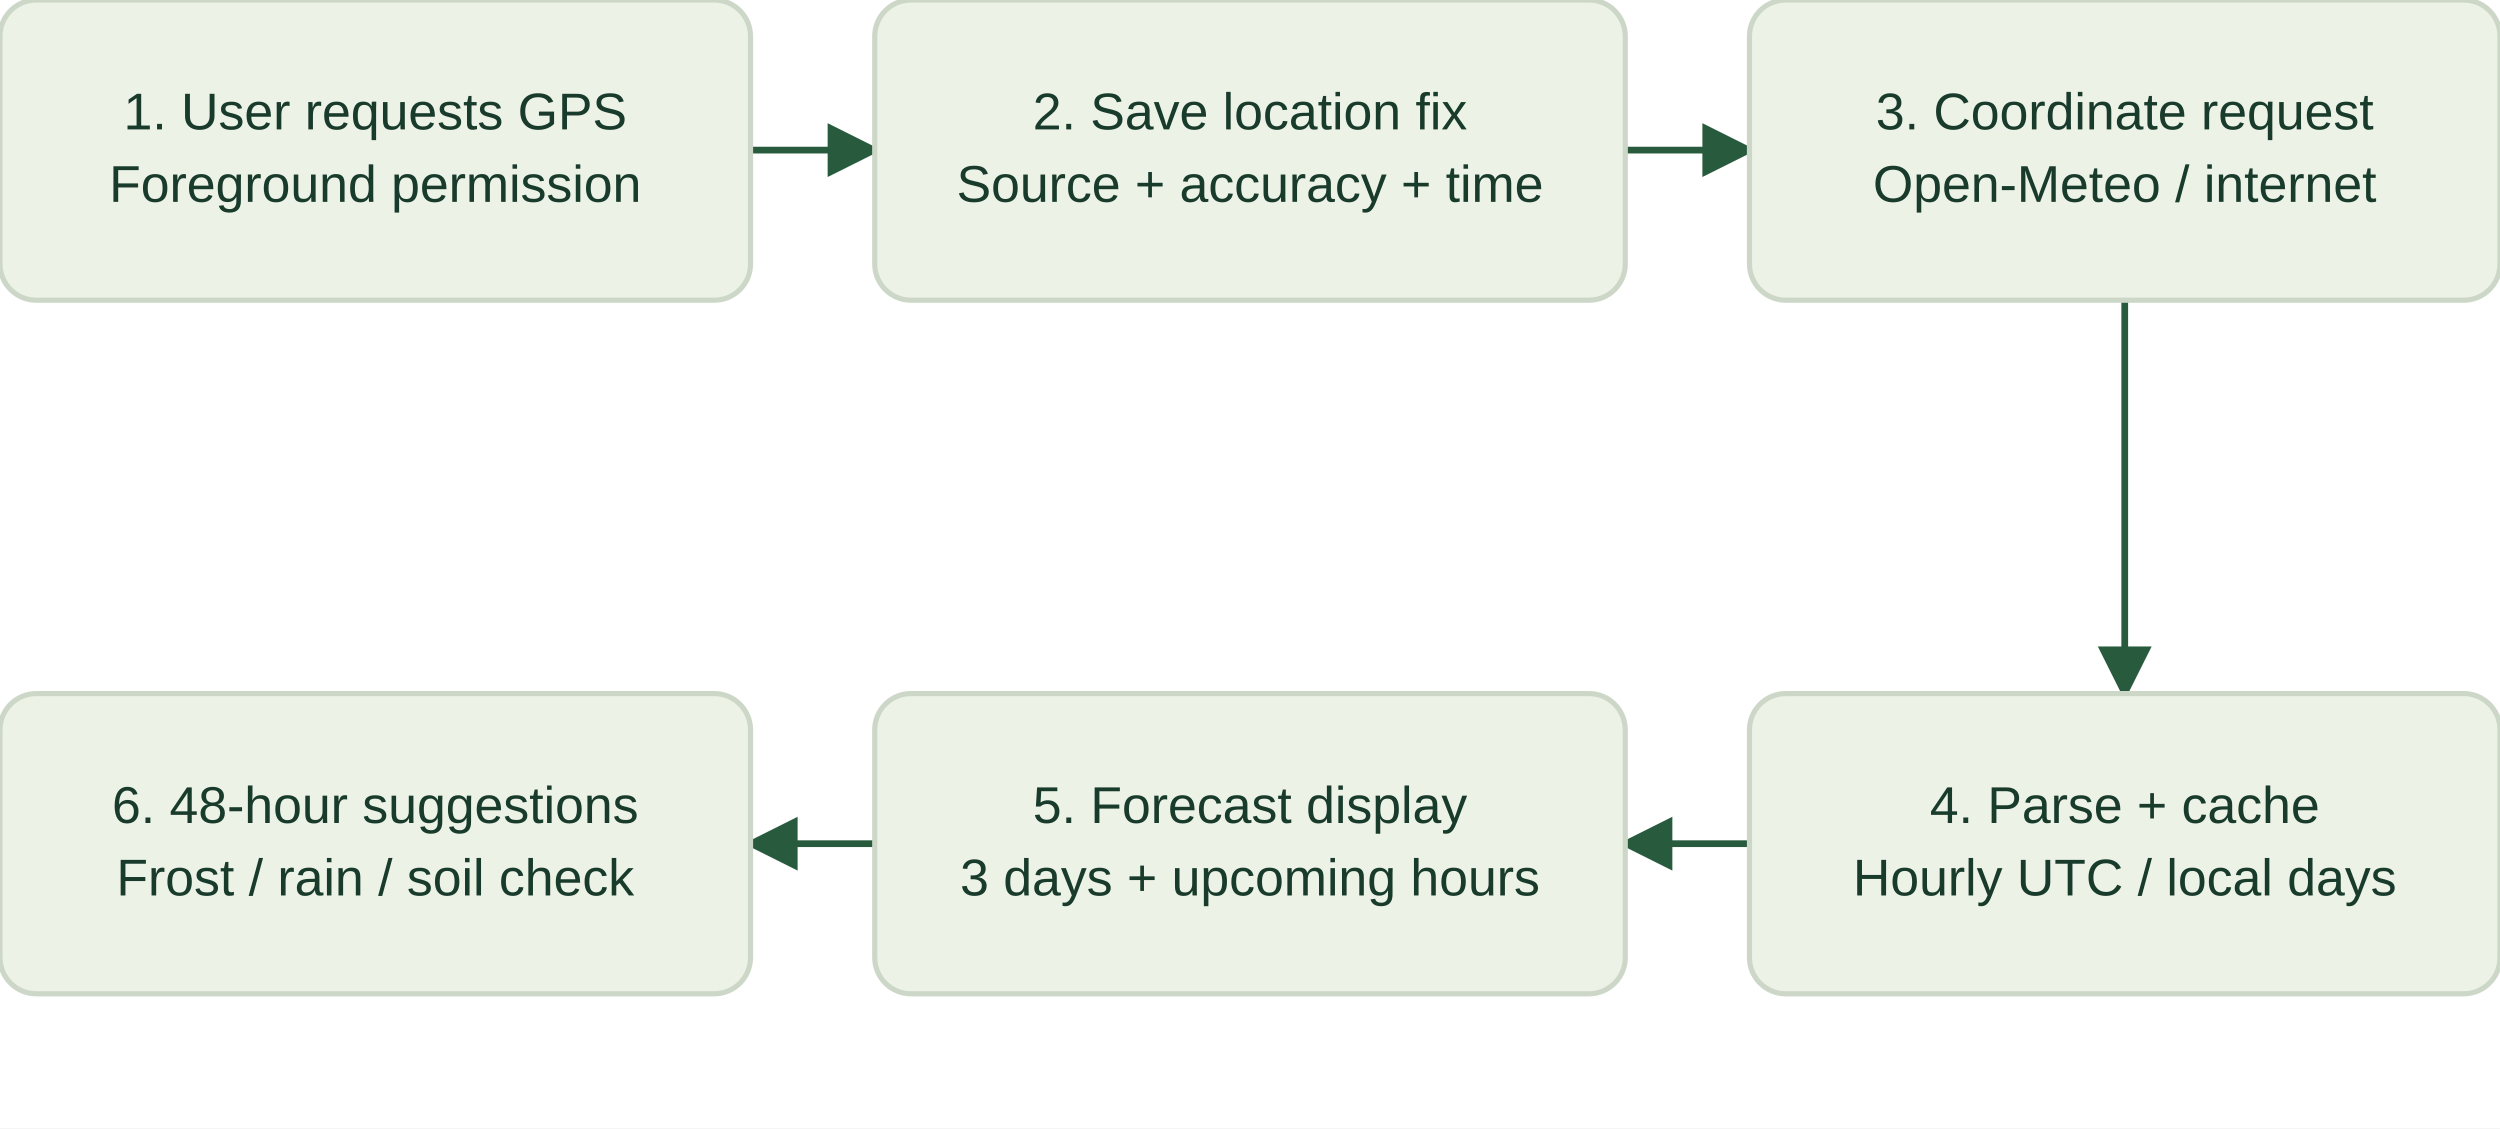
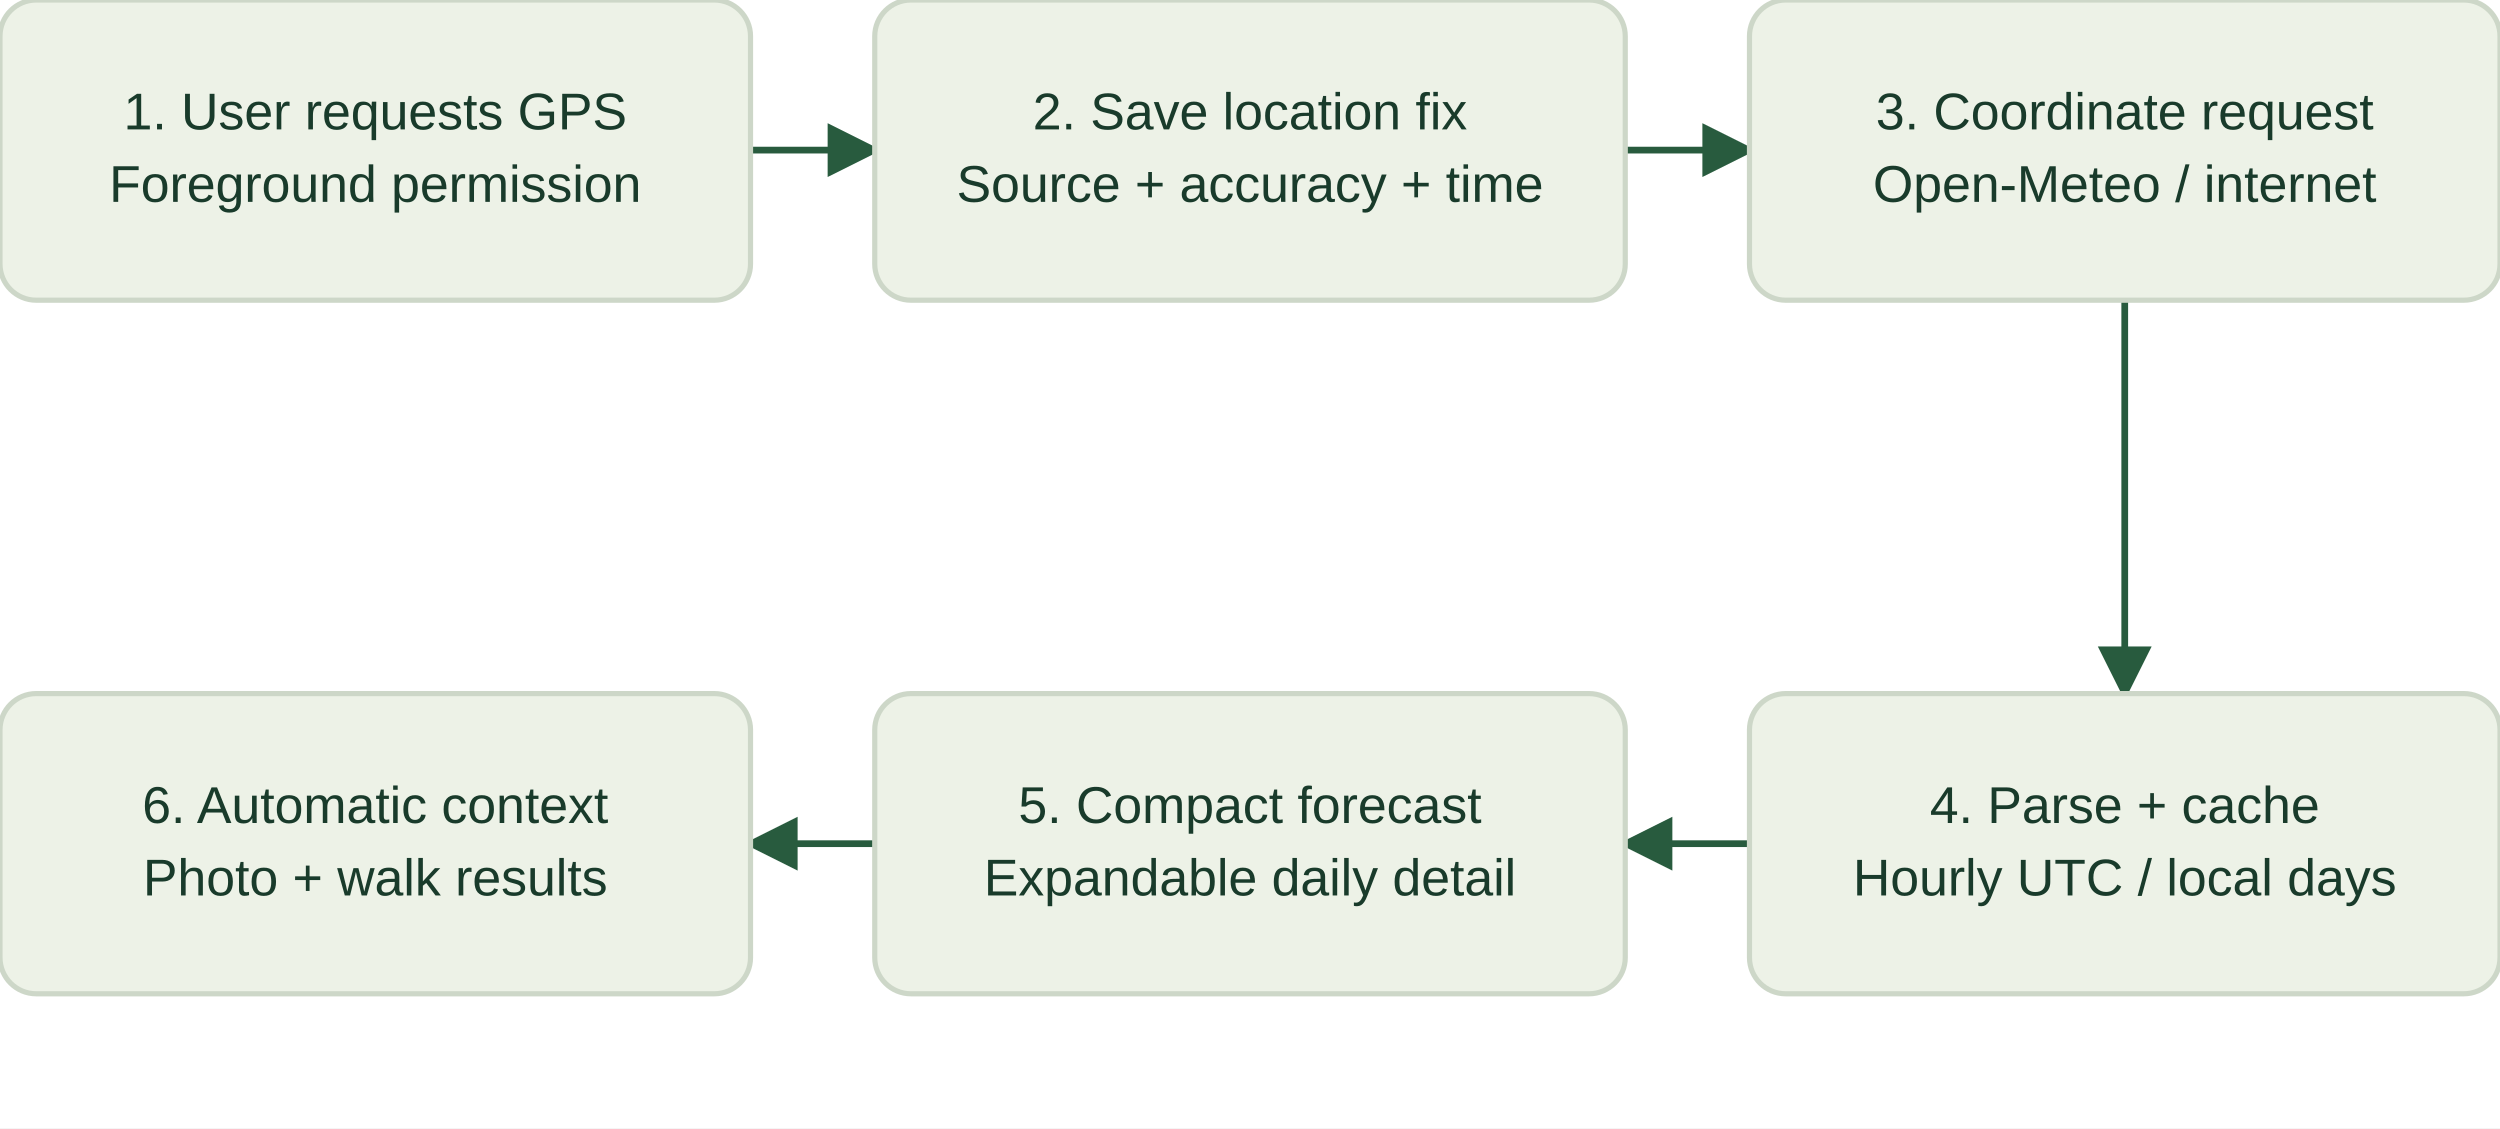
<svg xmlns="http://www.w3.org/2000/svg" viewBox="0 0 483 218" role="img" aria-label="weather architecture diagram">
  <rect width="483" height="218" fill="white" />
  <defs>
    <marker id="arrow" markerWidth="8" markerHeight="8" refX="7" refY="4" orient="auto">
      <path d="M0,0 L8,4 L0,8" fill="#285B3E" />
    </marker>
  </defs>
  <line x1="145" y1="29.0" x2="169" y2="29.0" stroke="#285B3E" stroke-width="1.3" marker-end="url(#arrow)" />
  <line x1="314" y1="29.0" x2="338" y2="29.0" stroke="#285B3E" stroke-width="1.3" marker-end="url(#arrow)" />
  <line x1="410.5" y1="58" x2="410.5" y2="134" stroke="#285B3E" stroke-width="1.3" marker-end="url(#arrow)" />
  <line x1="338" y1="163.0" x2="314" y2="163.0" stroke="#285B3E" stroke-width="1.3" marker-end="url(#arrow)" />
  <line x1="169" y1="163.0" x2="145" y2="163.0" stroke="#285B3E" stroke-width="1.3" marker-end="url(#arrow)" />
  <rect x="0" y="0" width="145" height="58" rx="7" fill="#EDF2E7" stroke="#CDD7C8" />
  <text x="72.5" y="25.0" text-anchor="middle" font-family="Arial,sans-serif" font-size="10" fill="#193B2B">1. User requests GPS</text>
  <text x="72.5" y="39.0" text-anchor="middle" font-family="Arial,sans-serif" font-size="10" fill="#193B2B">Foreground permission</text>
  <rect x="169" y="0" width="145" height="58" rx="7" fill="#EDF2E7" stroke="#CDD7C8" />
  <text x="241.5" y="25.0" text-anchor="middle" font-family="Arial,sans-serif" font-size="10" fill="#193B2B">2. Save location fix</text>
  <text x="241.5" y="39.0" text-anchor="middle" font-family="Arial,sans-serif" font-size="10" fill="#193B2B">Source + accuracy + time</text>
  <rect x="338" y="0" width="145" height="58" rx="7" fill="#EDF2E7" stroke="#CDD7C8" />
  <text x="410.5" y="25.0" text-anchor="middle" font-family="Arial,sans-serif" font-size="10" fill="#193B2B">3. Coordinate request</text>
  <text x="410.5" y="39.0" text-anchor="middle" font-family="Arial,sans-serif" font-size="10" fill="#193B2B">Open-Meteo / internet</text>
  <rect x="338" y="134" width="145" height="58" rx="7" fill="#EDF2E7" stroke="#CDD7C8" />
  <text x="410.5" y="159.0" text-anchor="middle" font-family="Arial,sans-serif" font-size="10" fill="#193B2B">4. Parse + cache</text>
  <text x="410.5" y="173.0" text-anchor="middle" font-family="Arial,sans-serif" font-size="10" fill="#193B2B">Hourly UTC / local days</text>
  <rect x="169" y="134" width="145" height="58" rx="7" fill="#EDF2E7" stroke="#CDD7C8" />
-   <text x="241.5" y="159.0" text-anchor="middle" font-family="Arial,sans-serif" font-size="10" fill="#193B2B">5. Forecast display</text>
-   <text x="241.5" y="173.0" text-anchor="middle" font-family="Arial,sans-serif" font-size="10" fill="#193B2B">3 days + upcoming hours</text>
+   <text x="241.5" y="159.0" text-anchor="middle" font-family="Arial,sans-serif" font-size="10" fill="#193B2B">5. Compact forecast</text>
+   <text x="241.5" y="173.0" text-anchor="middle" font-family="Arial,sans-serif" font-size="10" fill="#193B2B">Expandable daily detail</text>
  <rect x="0" y="134" width="145" height="58" rx="7" fill="#EDF2E7" stroke="#CDD7C8" />
-   <text x="72.5" y="159.0" text-anchor="middle" font-family="Arial,sans-serif" font-size="10" fill="#193B2B">6. 48-hour suggestions</text>
-   <text x="72.5" y="173.0" text-anchor="middle" font-family="Arial,sans-serif" font-size="10" fill="#193B2B">Frost / rain / soil check</text>
+   <text x="72.5" y="159.0" text-anchor="middle" font-family="Arial,sans-serif" font-size="10" fill="#193B2B">6. Automatic context</text>
+   <text x="72.5" y="173.0" text-anchor="middle" font-family="Arial,sans-serif" font-size="10" fill="#193B2B">Photo + walk results</text>
</svg>
